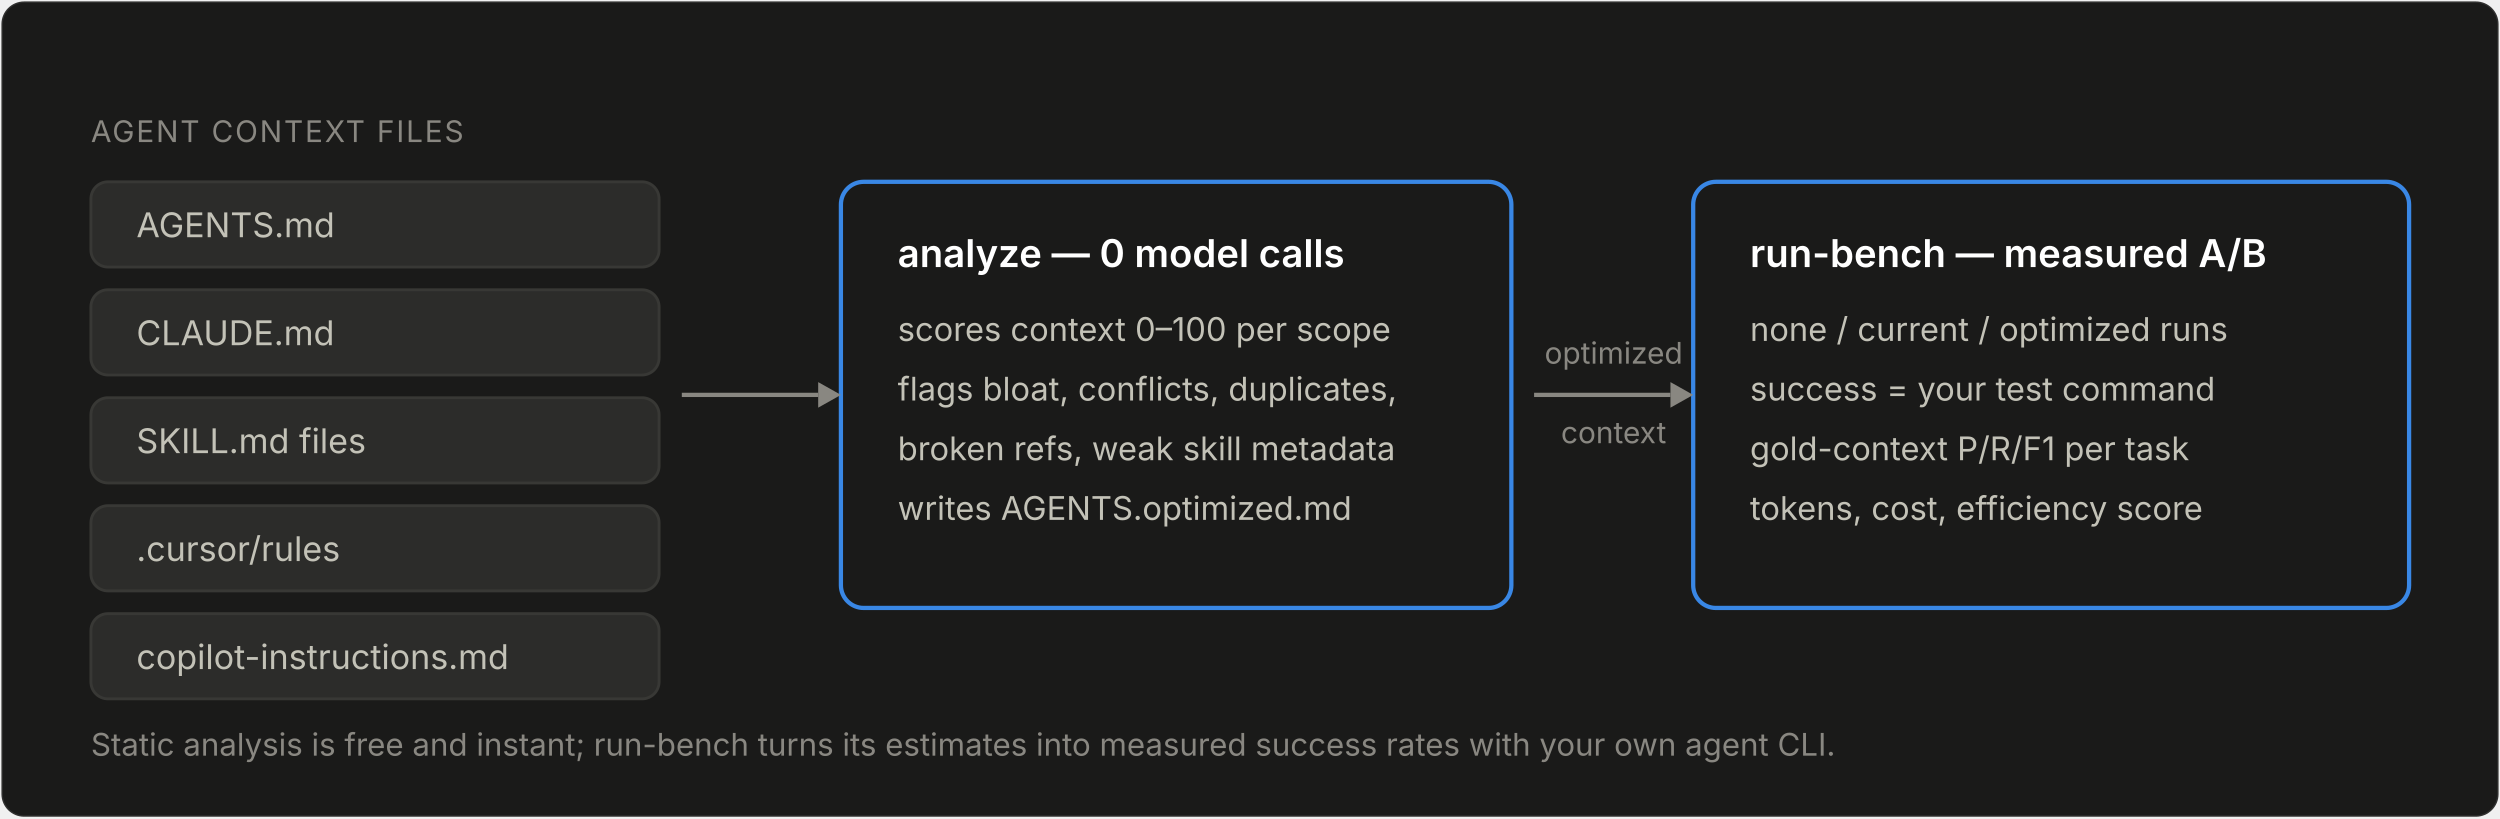
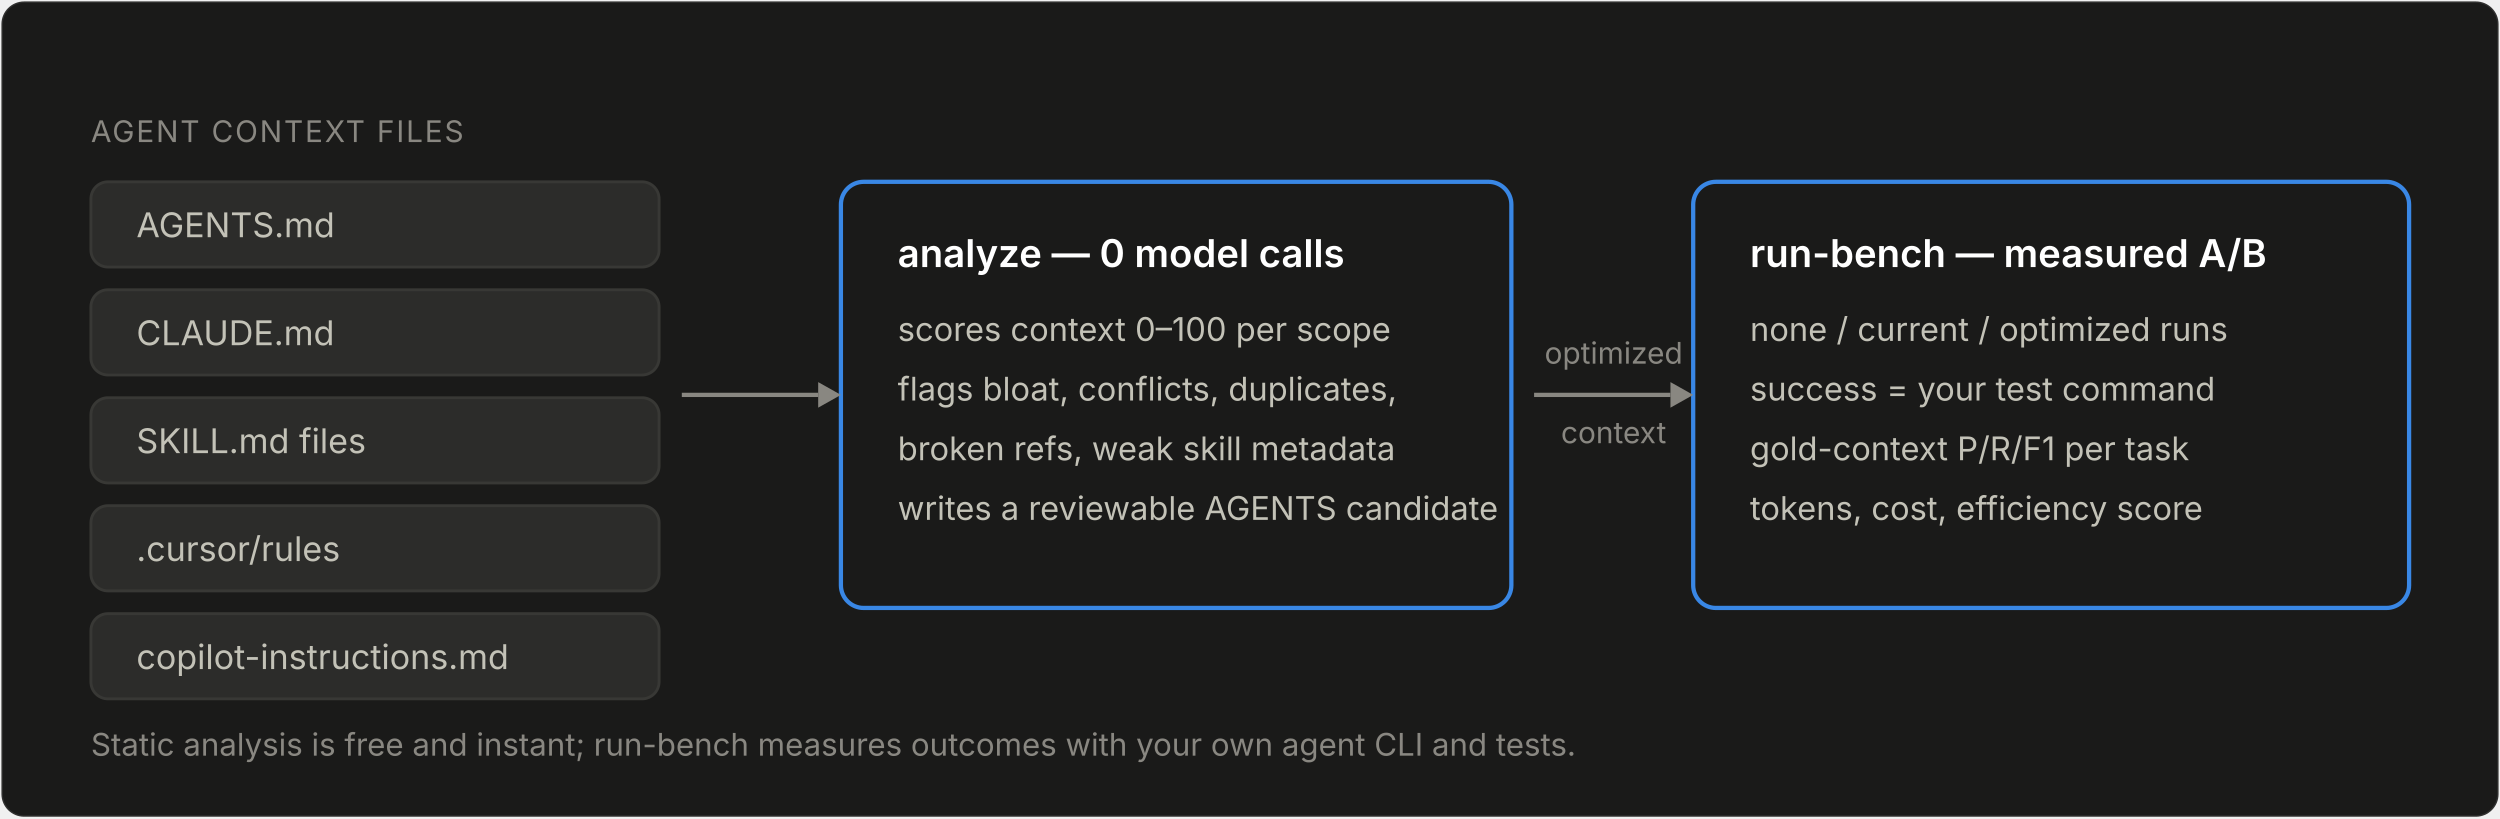
<svg xmlns="http://www.w3.org/2000/svg" viewBox="0 0 880 288" width="880" height="288" font-family="-apple-system, 'Segoe UI', system-ui, sans-serif">
  <rect x="0.5" y="0.5" width="879" height="287" rx="8" fill="#1a1a19" stroke="rgba(255,255,255,0.10)" />
  <text x="32" y="50" font-size="10.5" fill="#898781" letter-spacing="0.06em">AGENT CONTEXT FILES</text>
  <rect x="32" y="64" width="200" height="30" rx="6" fill="#2c2c2a" stroke="#383835" />
  <text x="48" y="83.5" font-size="12" fill="#c3c2b7">AGENTS.md</text>
  <rect x="32" y="102" width="200" height="30" rx="6" fill="#2c2c2a" stroke="#383835" />
  <text x="48" y="121.5" font-size="12" fill="#c3c2b7">CLAUDE.md</text>
  <rect x="32" y="140" width="200" height="30" rx="6" fill="#2c2c2a" stroke="#383835" />
  <text x="48" y="159.5" font-size="12" fill="#c3c2b7">SKILL.md files</text>
  <rect x="32" y="178" width="200" height="30" rx="6" fill="#2c2c2a" stroke="#383835" />
  <text x="48" y="197.5" font-size="12" fill="#c3c2b7">.cursor/rules</text>
  <rect x="32" y="216" width="200" height="30" rx="6" fill="#2c2c2a" stroke="#383835" />
  <text x="48" y="235.5" font-size="12" fill="#c3c2b7">copilot-instructions.md</text>
  <rect x="296" y="64" width="236" height="150" rx="8" fill="none" stroke="#3987e5" stroke-width="1.5" />
  <text x="316" y="94" font-size="13.5" fill="#ffffff" font-weight="600">analyze — 0 model calls</text>
  <text x="316" y="120" font-size="11.5" fill="#c3c2b7">scores context 0–100 per scope</text>
  <text x="316" y="141" font-size="11.5" fill="#c3c2b7">flags bloat, conflicts, duplicates,</text>
  <text x="316" y="162" font-size="11.5" fill="#c3c2b7">broken refs, weak skill metadata</text>
-   <text x="316" y="183" font-size="11.5" fill="#c3c2b7">writes AGENTS.optimized.md</text>
+   <text x="316" y="183" font-size="11.5" fill="#c3c2b7">writes a reviewable AGENTS candidate</text>
  <rect x="596" y="64" width="252" height="150" rx="8" fill="none" stroke="#3987e5" stroke-width="1.5" />
  <text x="616" y="94" font-size="13.5" fill="#ffffff" font-weight="600">run-bench — measured A/B</text>
  <text x="616" y="120" font-size="11.5" fill="#c3c2b7">none / current / optimized runs</text>
  <text x="616" y="141" font-size="11.5" fill="#c3c2b7">success = your test command</text>
  <text x="616" y="162" font-size="11.5" fill="#c3c2b7">gold-context P/R/F1 per task</text>
  <text x="616" y="183" font-size="11.5" fill="#c3c2b7">tokens, cost, efficiency score</text>
  <line x1="240" y1="139" x2="288" y2="139" stroke="#898781" stroke-width="1.5" />
  <path d="M288 134.5 L296 139 L288 143.5 z" fill="#898781" />
  <line x1="540" y1="139" x2="588" y2="139" stroke="#898781" stroke-width="1.5" />
  <path d="M588 134.5 L596 139 L588 143.5 z" fill="#898781" />
  <text x="568" y="128" font-size="10.5" fill="#898781" text-anchor="middle">optimized</text>
  <text x="568" y="156" font-size="10.5" fill="#898781" text-anchor="middle">context</text>
-   <text x="32" y="266" font-size="11" fill="#898781">Static analysis is free and instant; run-bench turns its estimates into measured success rates with your own agent CLI.</text>
+   <text x="32" y="266" font-size="11" fill="#898781">Static analysis is free and instant; run-bench measures outcomes with your own agent CLI and tests.</text>
</svg>
